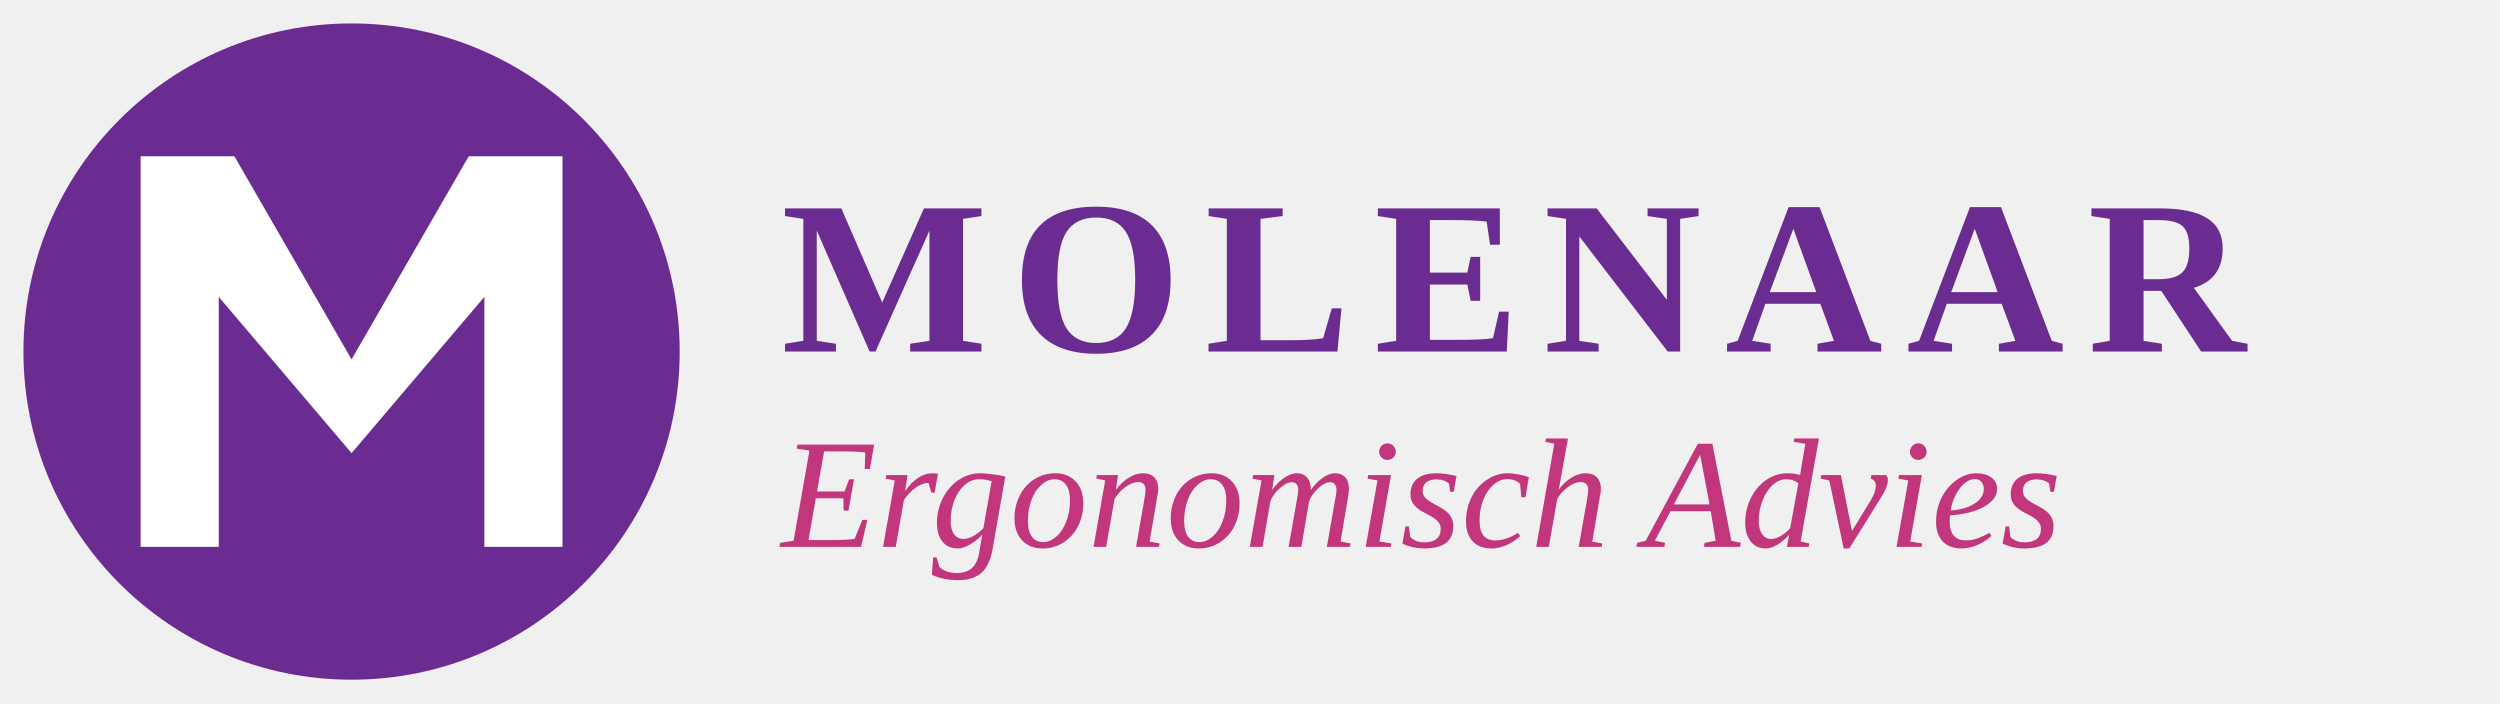
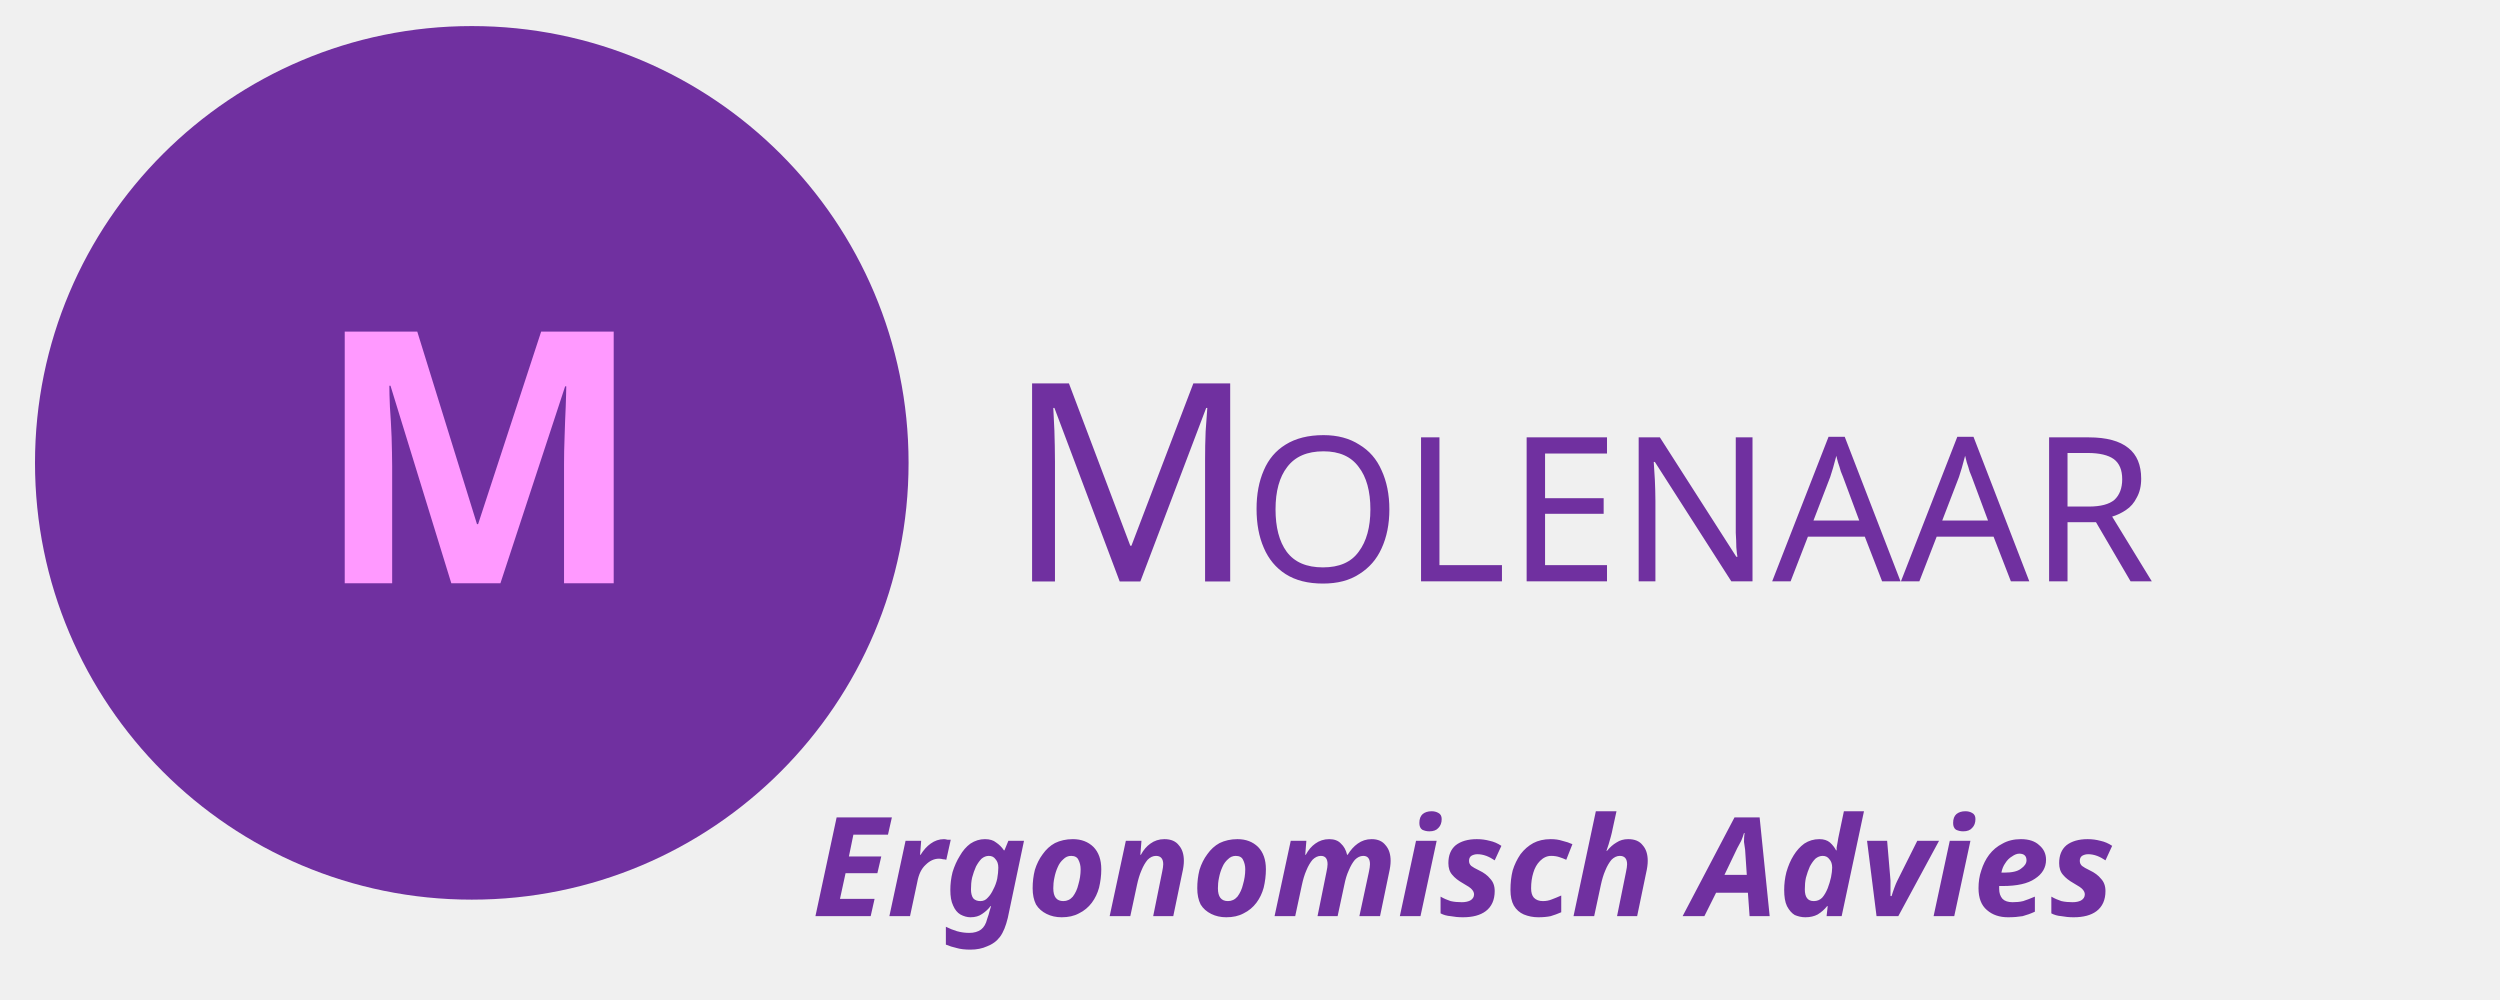
- <svg xmlns="http://www.w3.org/2000/svg" viewBox="0 0 320 90" role="img" aria-labelledby="logo-title">
-   <circle cx="45" cy="45" r="42" fill="#6B2C91" />
-   <path d="M18 70 V20 H30 L45 46 L60 20 H72 V70 H62 V38 L45 58 L28 38 V70 Z" fill="#ffffff" />
-   <text x="100" y="45" font-family="Georgia, 'Times New Roman', serif" font-size="28" font-weight="600" letter-spacing="3" fill="#6B2C91">MOLENAAR</text>
-   <text x="100" y="70" font-family="Georgia, 'Times New Roman', serif" font-style="italic" font-size="20" fill="#C2367C">Ergonomisch Advies</text>
+ <svg xmlns="http://www.w3.org/2000/svg" viewBox="0 0 70 28" role="img" aria-labelledby="logo-title">
+   <g transform="translate(-63 -188)" font-family="Verdana, Geneva, Tahoma, sans-serif">
+     <circle cx="76.21" cy="200.96" r="12.23" fill="#7030a0" />
+     <text x="71.76" y="204.33" font-size="9.88" font-weight="bold" fill="#ff99ff">M</text>
+     <text x="91.15" y="204.28" font-size="7.76" fill="#7030a0">M</text>
+     <text x="97.84" y="204.28" font-size="5.64" fill="#7030a0">OLENAAR</text>
+     <text x="85.74" y="213.65" font-size="3.88" font-style="italic" font-weight="bold" fill="#7030a0">Ergonomisch Advies</text>
+   </g>
</svg>
